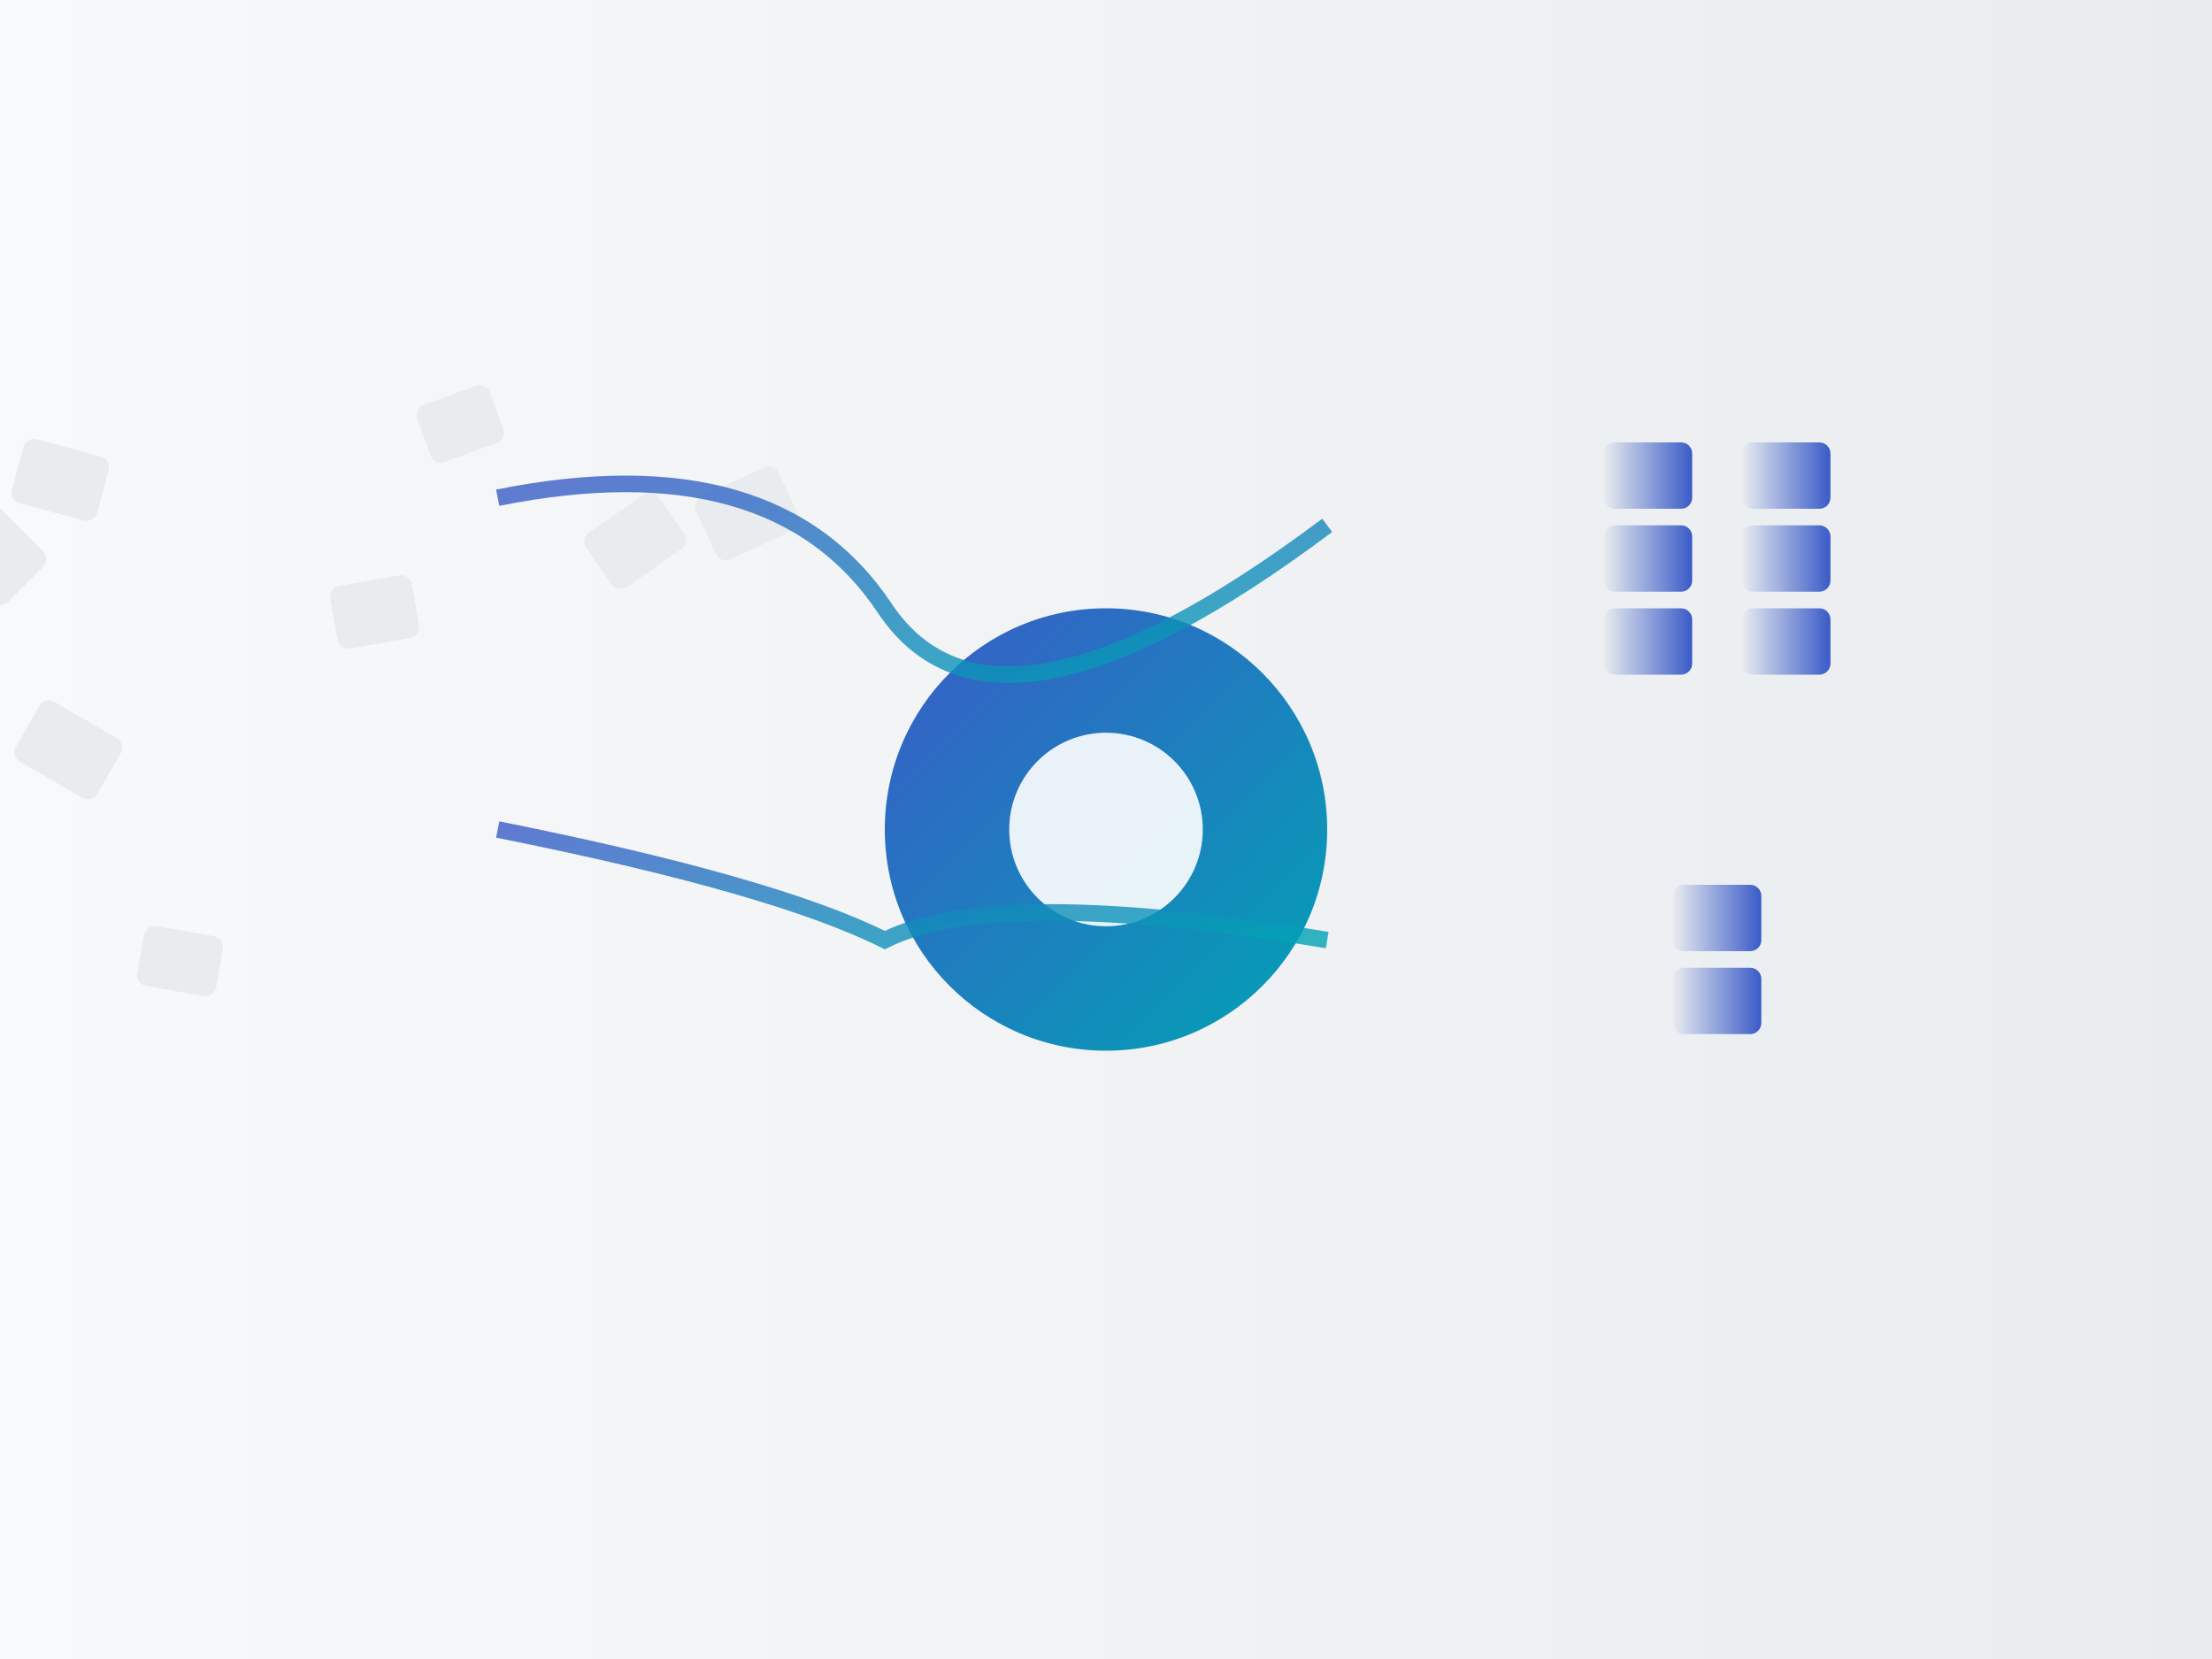
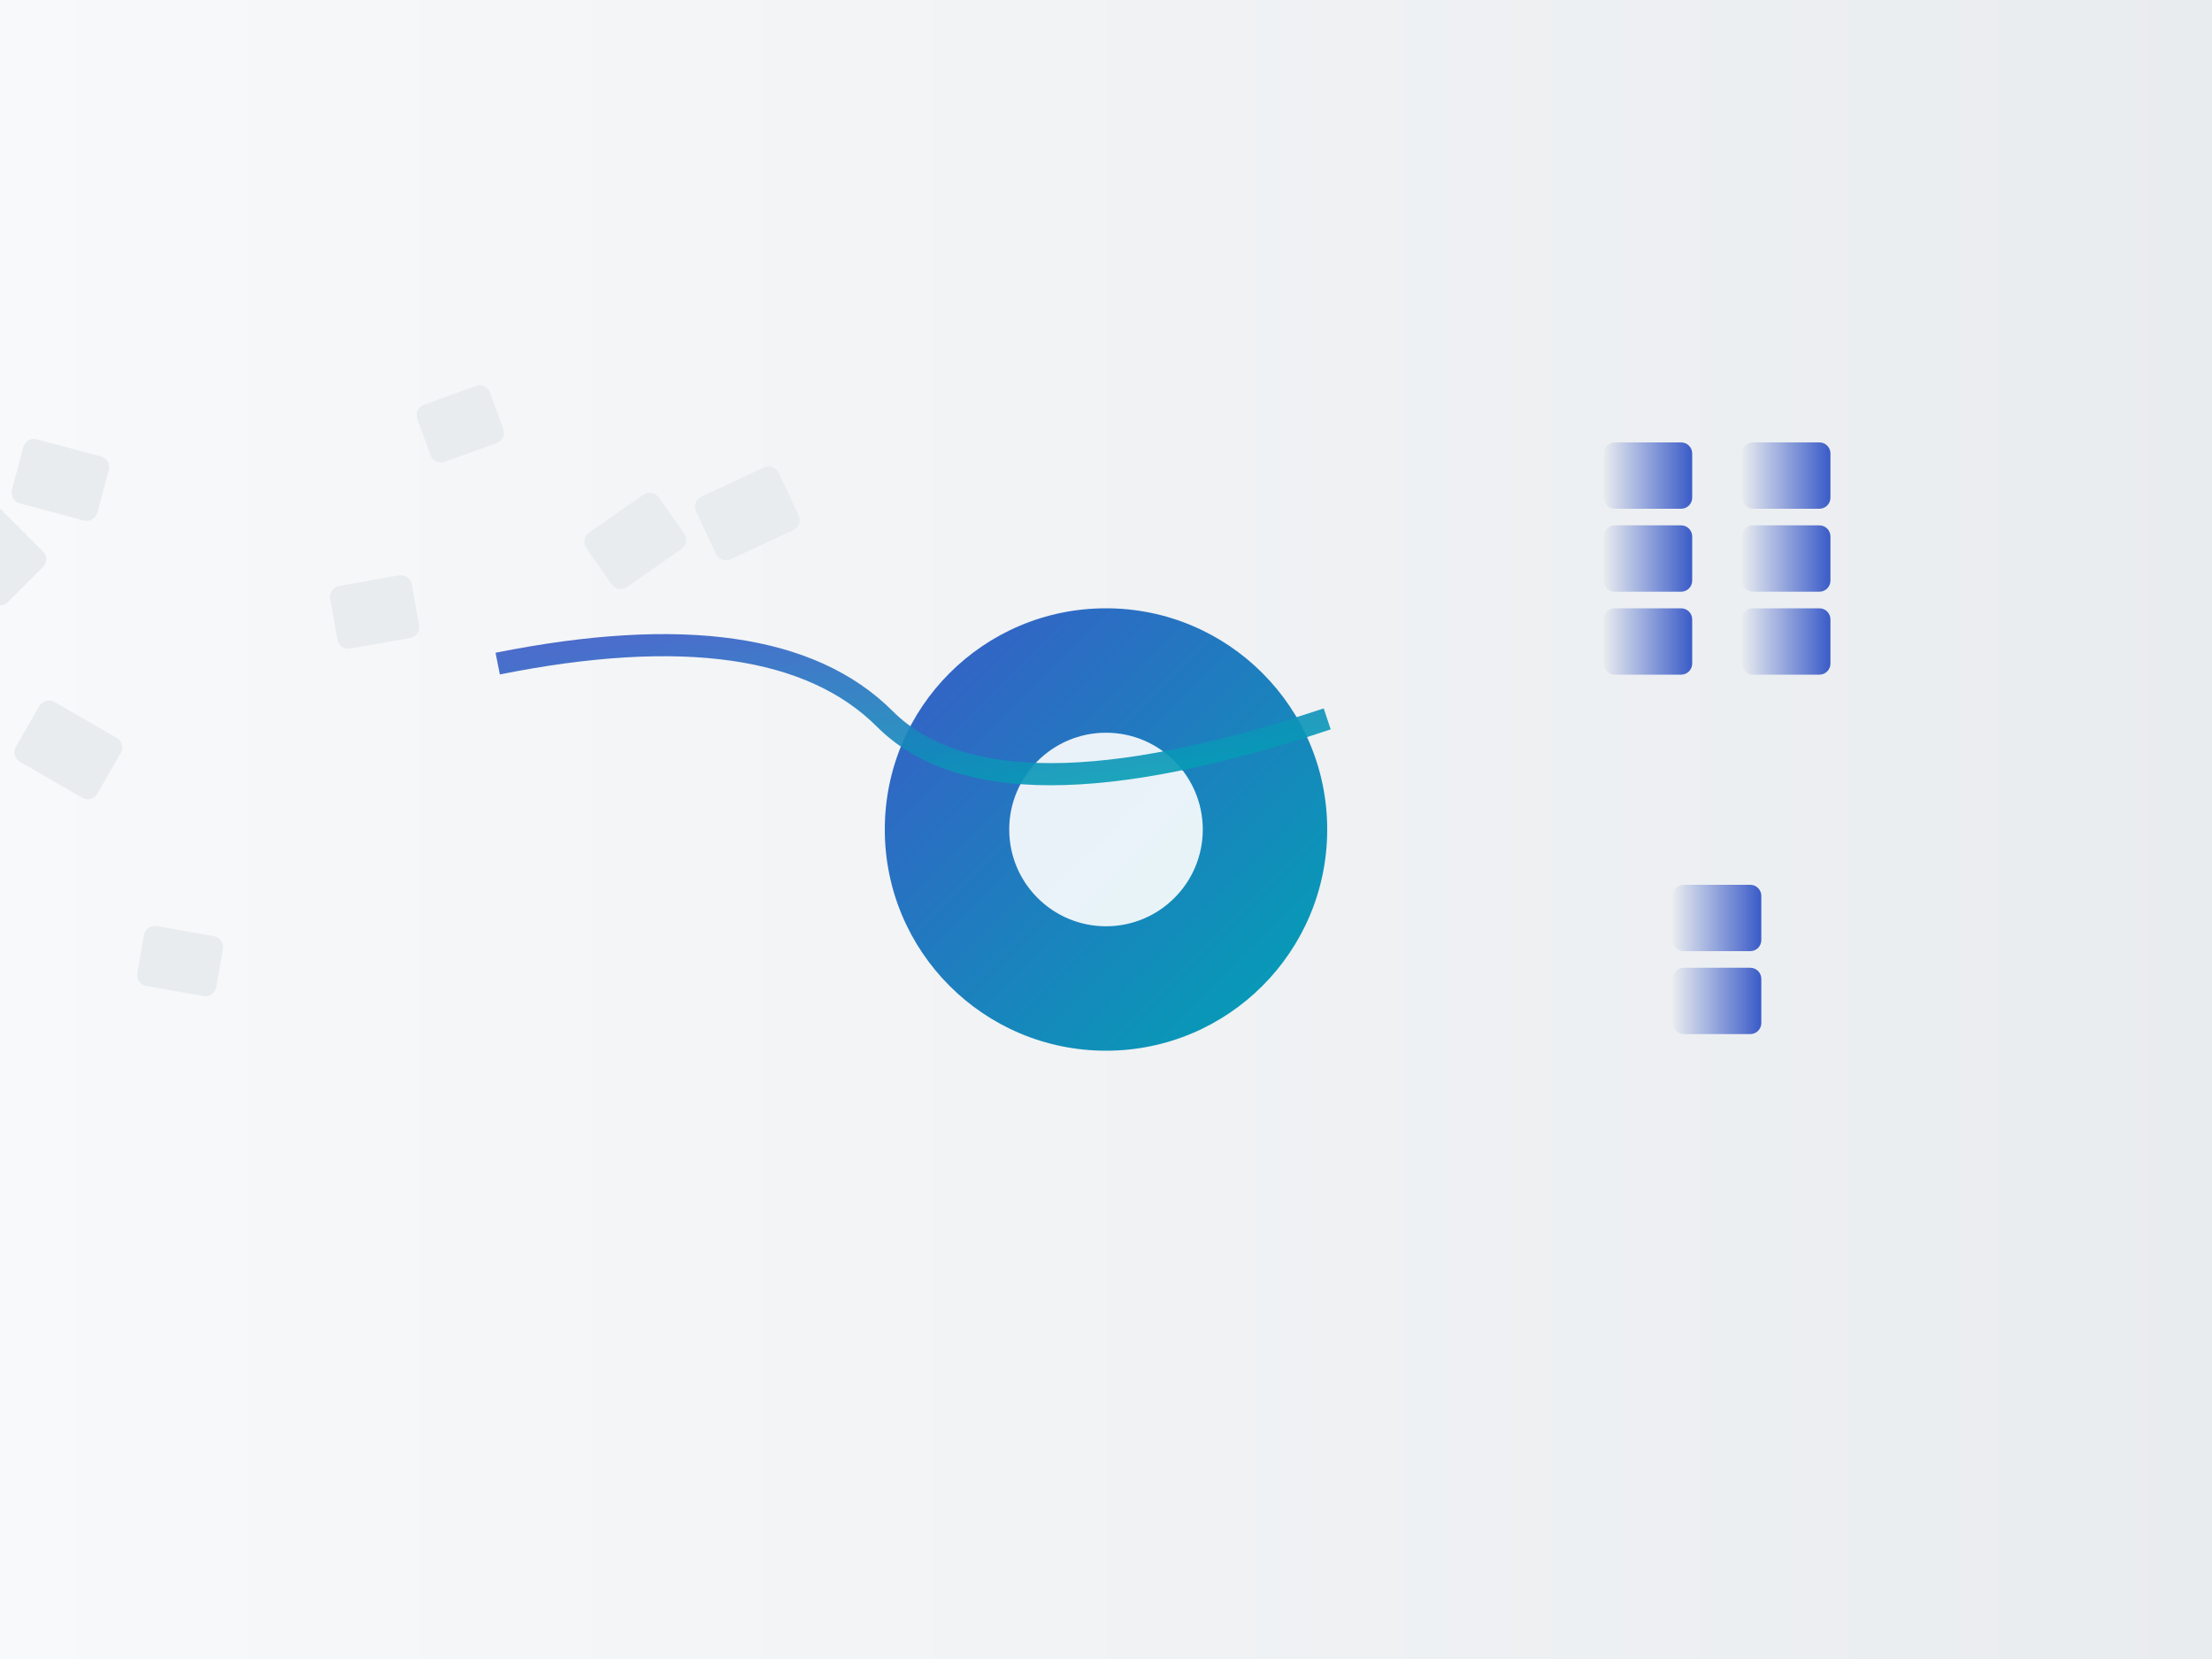
<svg xmlns="http://www.w3.org/2000/svg" viewBox="0 0 800 600">
  <defs>
    <linearGradient id="primary-gradient" x1="0%" y1="0%" x2="100%" y2="100%">
      <stop offset="0%" style="stop-color:#3A5BC8;stop-opacity:1" />
      <stop offset="100%" style="stop-color:#00A3B4;stop-opacity:1" />
    </linearGradient>
    <linearGradient id="bg-gradient" x1="0%" y1="0%" x2="100%" y2="0%">
      <stop offset="0%" style="stop-color:#F8F9FA;stop-opacity:1" />
      <stop offset="100%" style="stop-color:#E9ECEF;stop-opacity:1" />
    </linearGradient>
    <linearGradient id="doc-progression" x1="0%" y1="0%" x2="100%" y2="0%">
      <stop offset="0%" style="stop-color:#E9ECEF;stop-opacity:1" />
      <stop offset="100%" style="stop-color:#3A5BC8;stop-opacity:1" />
    </linearGradient>
  </defs>
  <rect width="800" height="600" fill="url(#bg-gradient)" />
  <g class="ralph-hero-content">
    <g class="chaos-documents">
      <rect x="50" y="150" width="32" height="24" rx="4" fill="#E9ECEF" transform="rotate(15)" />
      <rect x="90" y="190" width="28" height="22" rx="4" fill="#E9ECEF" transform="rotate(-20)" />
      <rect x="120" y="130" width="36" height="26" rx="4" fill="#E9ECEF" transform="rotate(45)" />
      <rect x="80" y="230" width="30" height="23" rx="4" fill="#E9ECEF" transform="rotate(-10)" />
      <rect x="140" y="210" width="34" height="25" rx="4" fill="#E9ECEF" transform="rotate(30)" />
      <rect x="60" y="280" width="32" height="24" rx="4" fill="#E9ECEF" transform="rotate(-35)" />
      <rect x="110" y="320" width="29" height="22" rx="4" fill="#E9ECEF" transform="rotate(10)" />
      <rect x="150" y="270" width="33" height="25" rx="4" fill="#E9ECEF" transform="rotate(-25)" />
    </g>
    <g class="ralph-processor">
      <circle cx="400" cy="300" r="80" fill="url(#primary-gradient)" />
      <circle cx="400" cy="300" r="35" fill="#FFFFFF" opacity="0.9" />
    </g>
    <g class="organized-documents">
      <rect x="580" y="160" width="32" height="24" rx="4" fill="url(#doc-progression)" />
      <rect x="580" y="190" width="32" height="24" rx="4" fill="url(#doc-progression)" />
      <rect x="580" y="220" width="32" height="24" rx="4" fill="url(#doc-progression)" />
      <rect x="630" y="160" width="32" height="24" rx="4" fill="url(#doc-progression)" />
      <rect x="630" y="190" width="32" height="24" rx="4" fill="url(#doc-progression)" />
      <rect x="630" y="220" width="32" height="24" rx="4" fill="url(#doc-progression)" />
      <rect x="605" y="320" width="32" height="24" rx="4" fill="url(#doc-progression)" />
      <rect x="605" y="350" width="32" height="24" rx="4" fill="url(#doc-progression)" />
    </g>
    <g class="flow-lines">
-       <path d="M 180 180 Q 280 160 320 220 Q 360 280 480 190" fill="none" stroke="url(#primary-gradient)" stroke-width="6" opacity="0.8" />
-       <path d="M 180 300 Q 280 320 320 340 Q 360 320 480 340" fill="none" stroke="url(#primary-gradient)" stroke-width="6" opacity="0.8" />
+       <path d="M 180 240 Q 280 220 320 260 Q 360 300 480 260" fill="none" stroke="url(#primary-gradient)" stroke-width="8" opacity="0.9" />
    </g>
  </g>
</svg>
